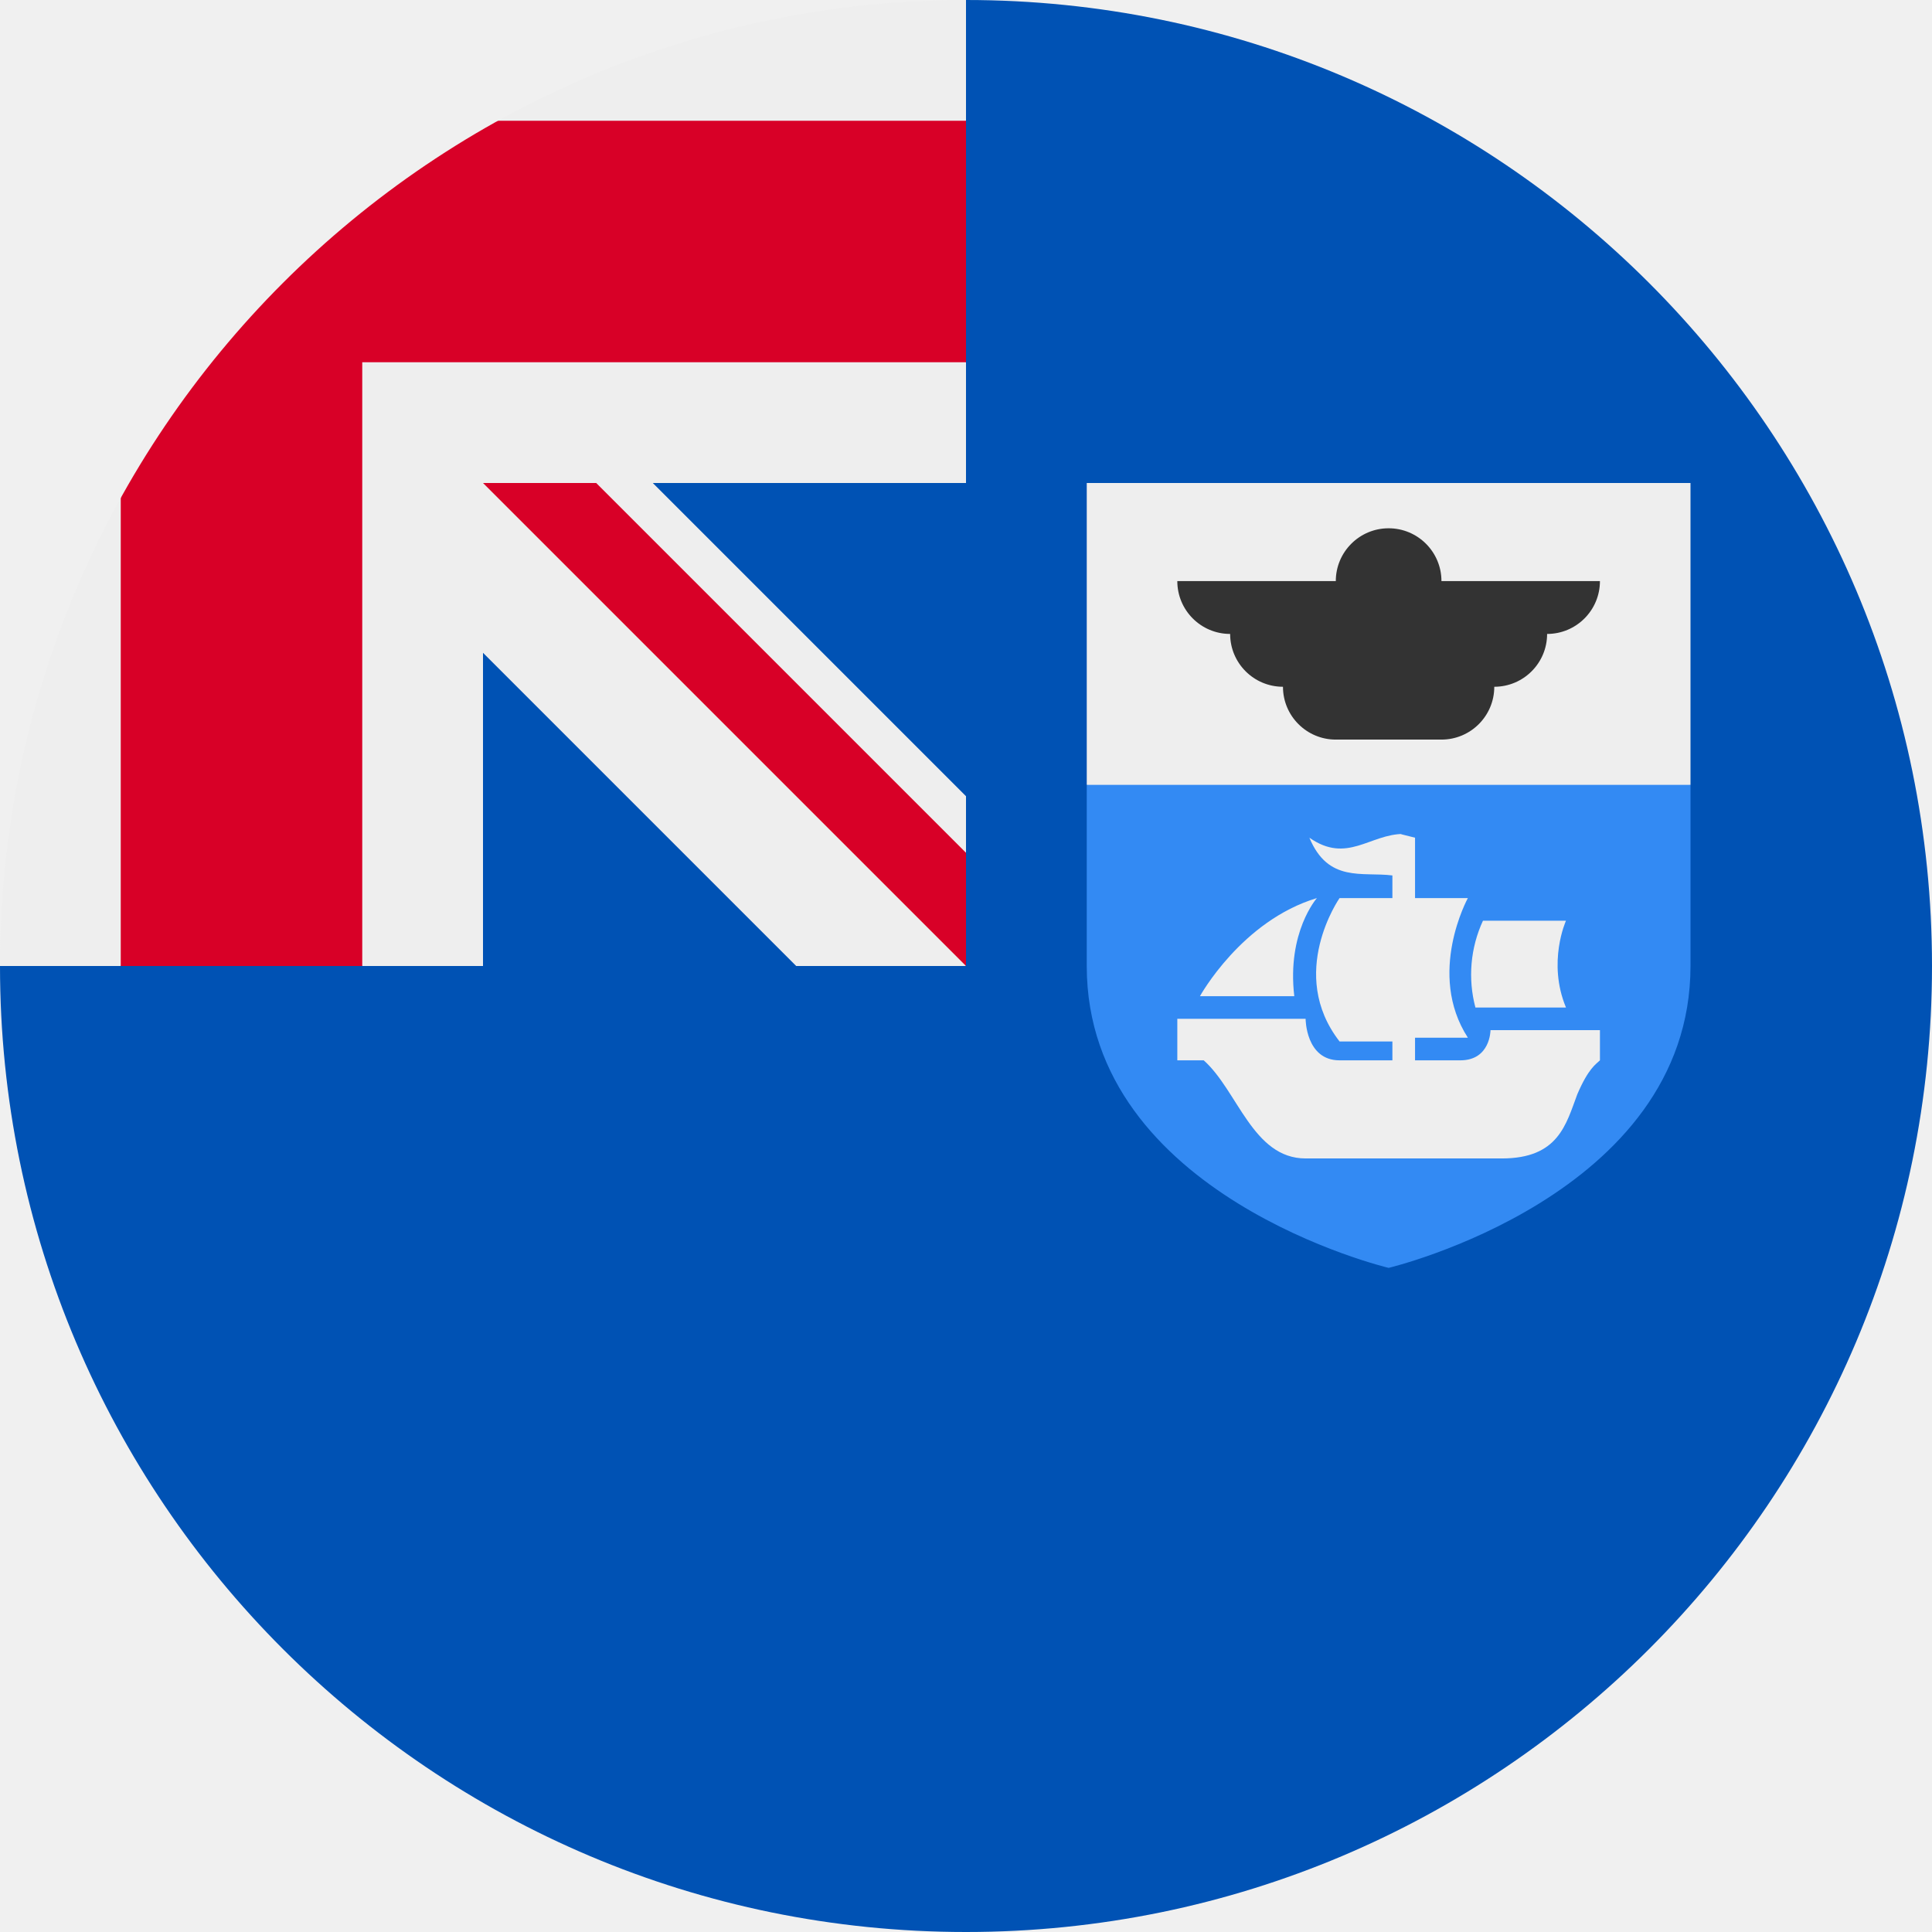
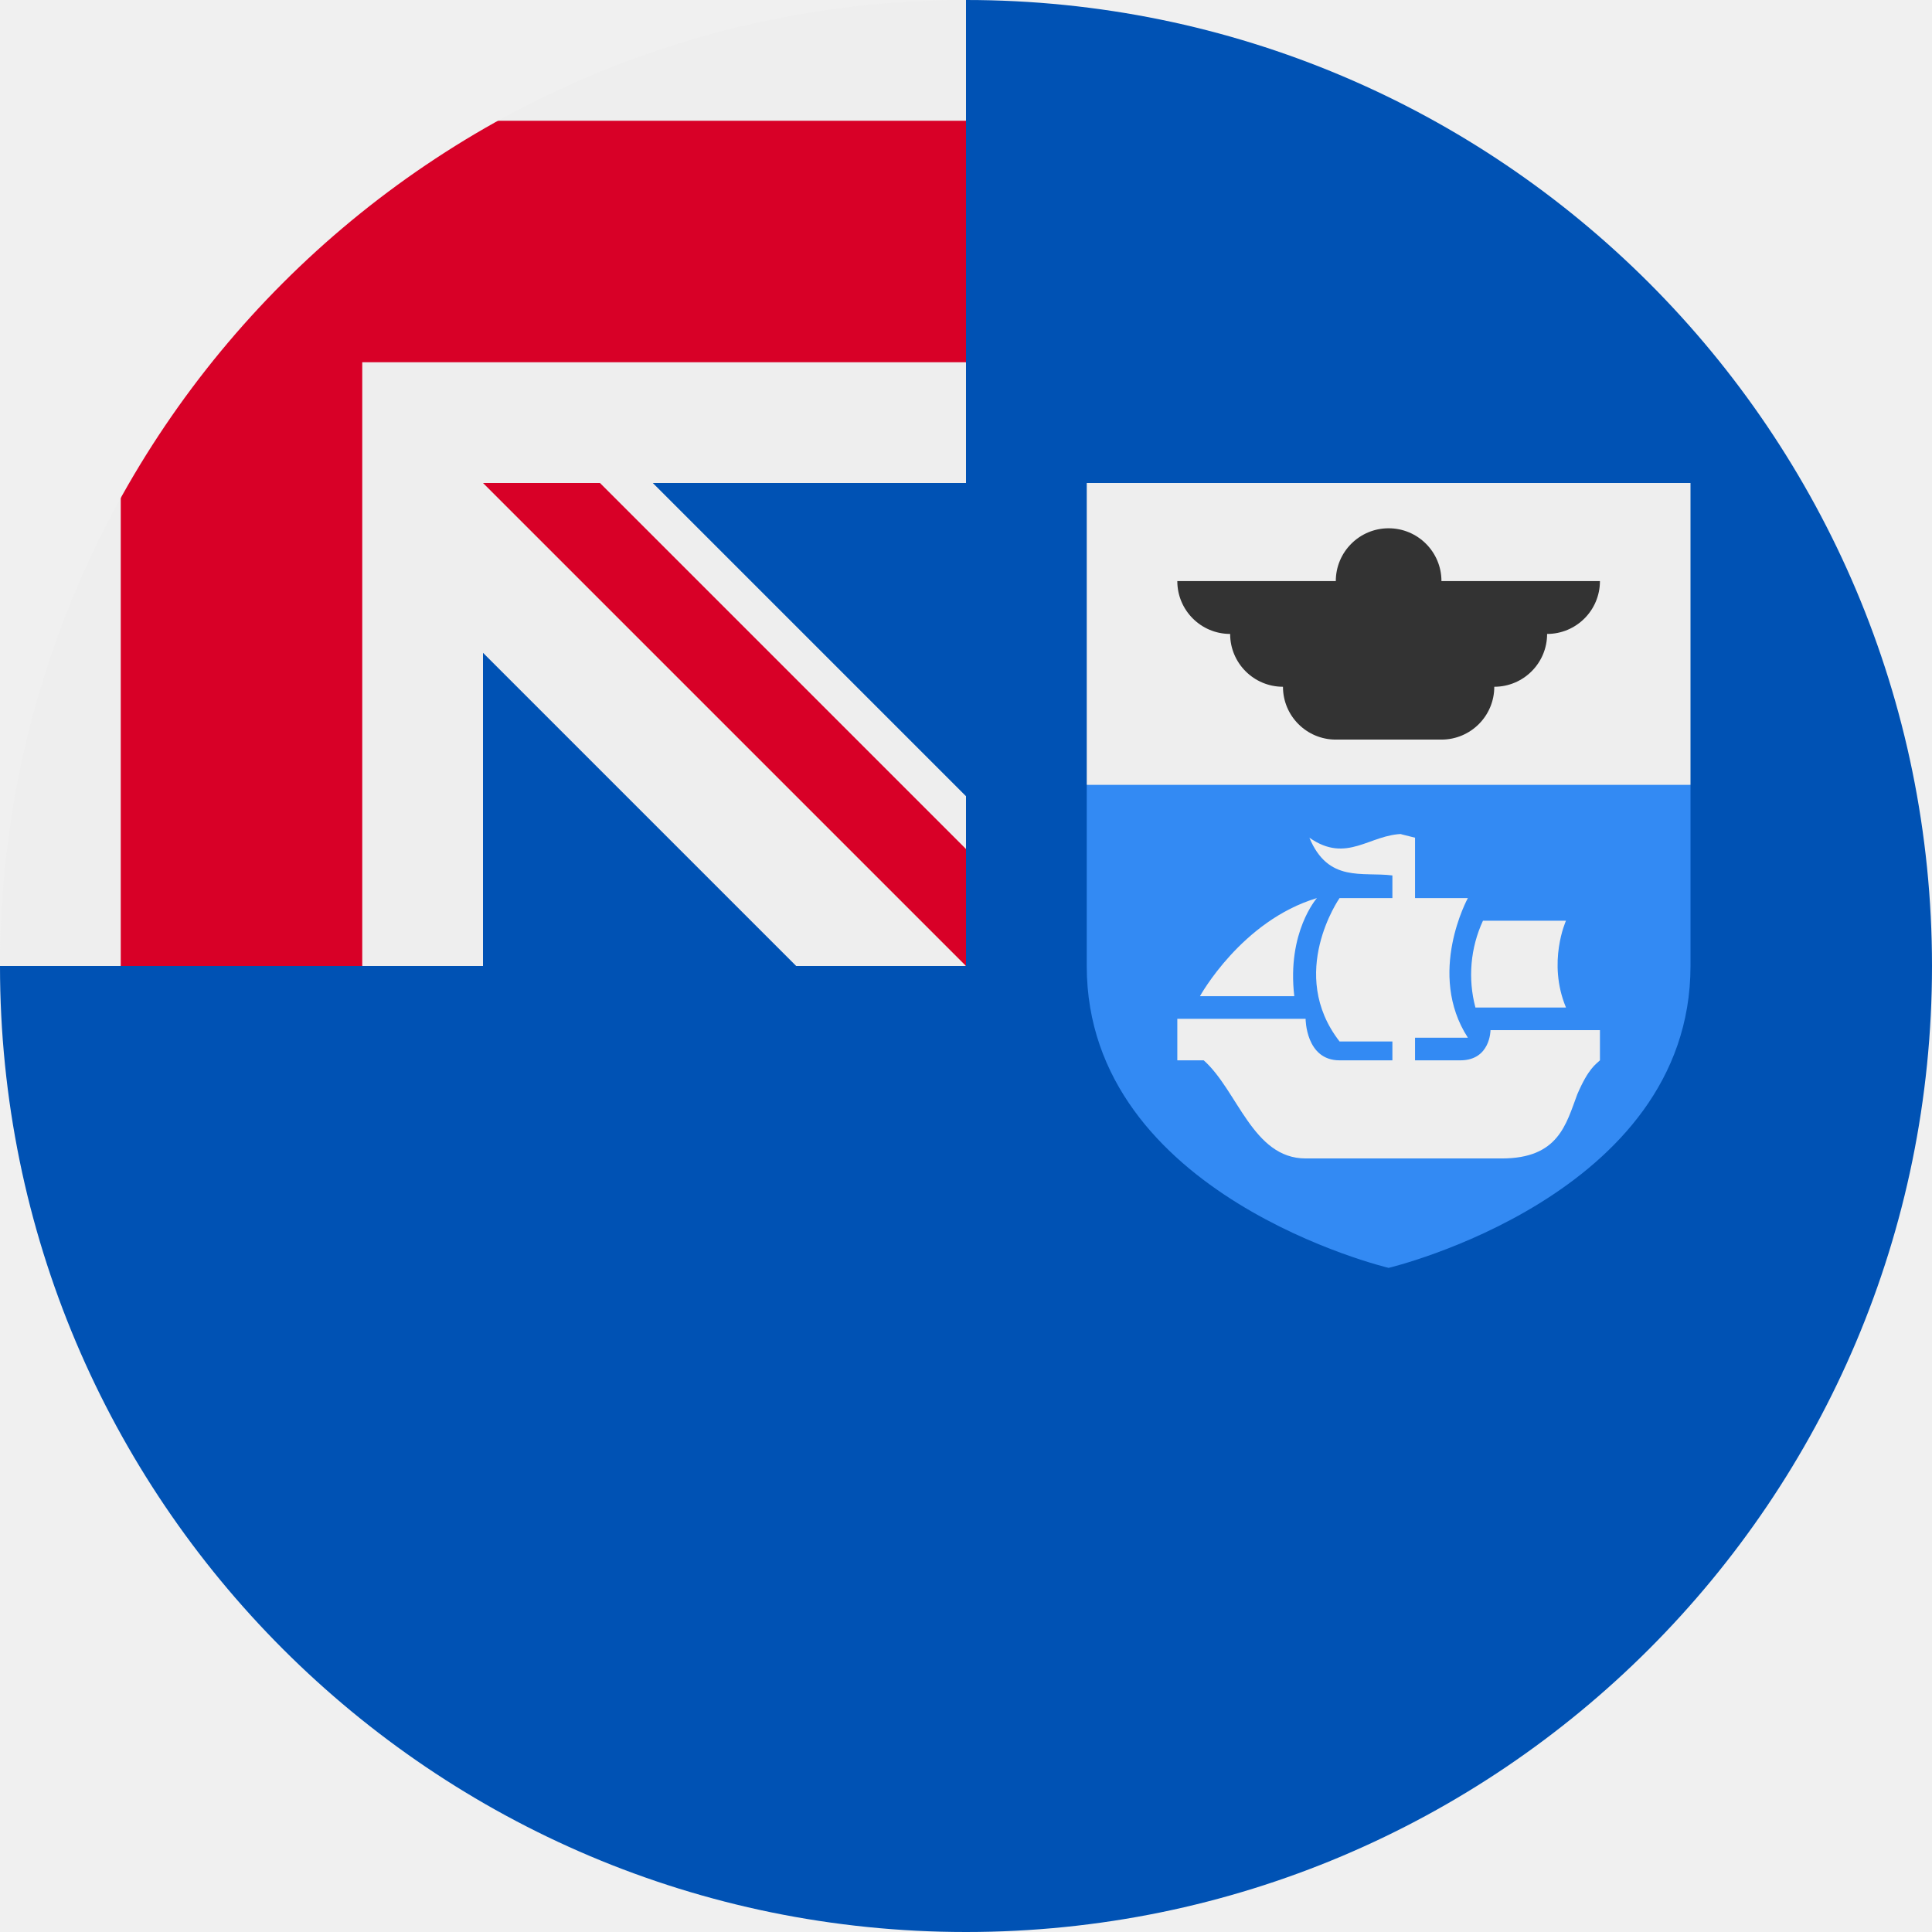
<svg xmlns="http://www.w3.org/2000/svg" width="512" height="512" viewBox="0 0 512 512">
  <mask id="a">
    <circle cx="256" cy="256" r="256" fill="#fff" />
  </mask>
  <g mask="url(#a)">
-     <path fill="#0052b4" d="M256 0h256v512H0V256z" />
-     <path fill="#eee" d="M0 0v32l32 32L0 96v160h32l32-32 32 32h32v-83l83 83h45l-16-30h16v-15l-83-83h83V96l-32-32 32-32V0H96L64 32 32 0zm288 128h160v80l-80 32-80-32z" />
+     <path fill="#0052b4" d="M256 0h256v512H0V256Z" />
+     <path fill="#eee" d="M0 0v32l32 32L0 96v160h32l32-32 32 32h32v-83l83 83h45l-8-16 8-15v-14l-83-83h83V96l-32-32 32-32V0H96L64 32 32 0Z" />
+     <path fill="#d80027" d="M32 0v32H0v64h32v160h64V96h160V32H96V0Zm96 128 128 128v-31l-97-97z" />
+     <path d="M288 128h160v80l-80 32-80-32z" style="fill:#eee" />
+     <path fill="#333" d="M368 140a14 14 0 0 0-14 14h-42a14 14 0 0 0 14 14 14 14 0 0 0 14 14 14 14 0 0 0 14 14h28a14 14 0 0 0 14-14 14 14 0 0 0 14-14 14 14 0 0 0 14-14h-42a14 14 0 0 0-14-14z" />
    <path fill="#338af3" d="M288 208v48c0 61 80 80 80 80s80-19 80-80v-48z" />
-     <path fill="#333" d="M368 140a14 14 0 0 0-14 14h-42a14 14 0 0 0 14 14 14 14 0 0 0 14 14 14 14 0 0 0 14 14h28a14 14 0 0 0 14-14 14 14 0 0 0 14-14 14 14 0 0 0 14-14h-42a14 14 0 0 0-14-14z" />
    <path fill="#eee" d="M372 221c-9 0-15 8-25 1 5 12 14 9 22 10v6h-14s-14 20 0 38h14v5h-14c-9 0-9-11-9-11h-34v11h7c9 8 13 26 27 26h52c15 0 17-9 20-17 3-7 5-8 6-9v-8h-29s0 8-8 8h-12v-6h14c-11-17 0-37 0-37h-14v-16l-4-1zm-23 17c-20 6-31 26-31 26h25c-2-17 6-26 6-26zm44 6a34 34 0 0 0-2 23h24c-5-12 0-23 0-23z" />
-     <path fill="#d80027" d="M32 0v32H0v64h32v160h64V96h160V32H96V0H32zm96 128 128 128v-30l-98-98h-30z" />
  </g>
</svg>
